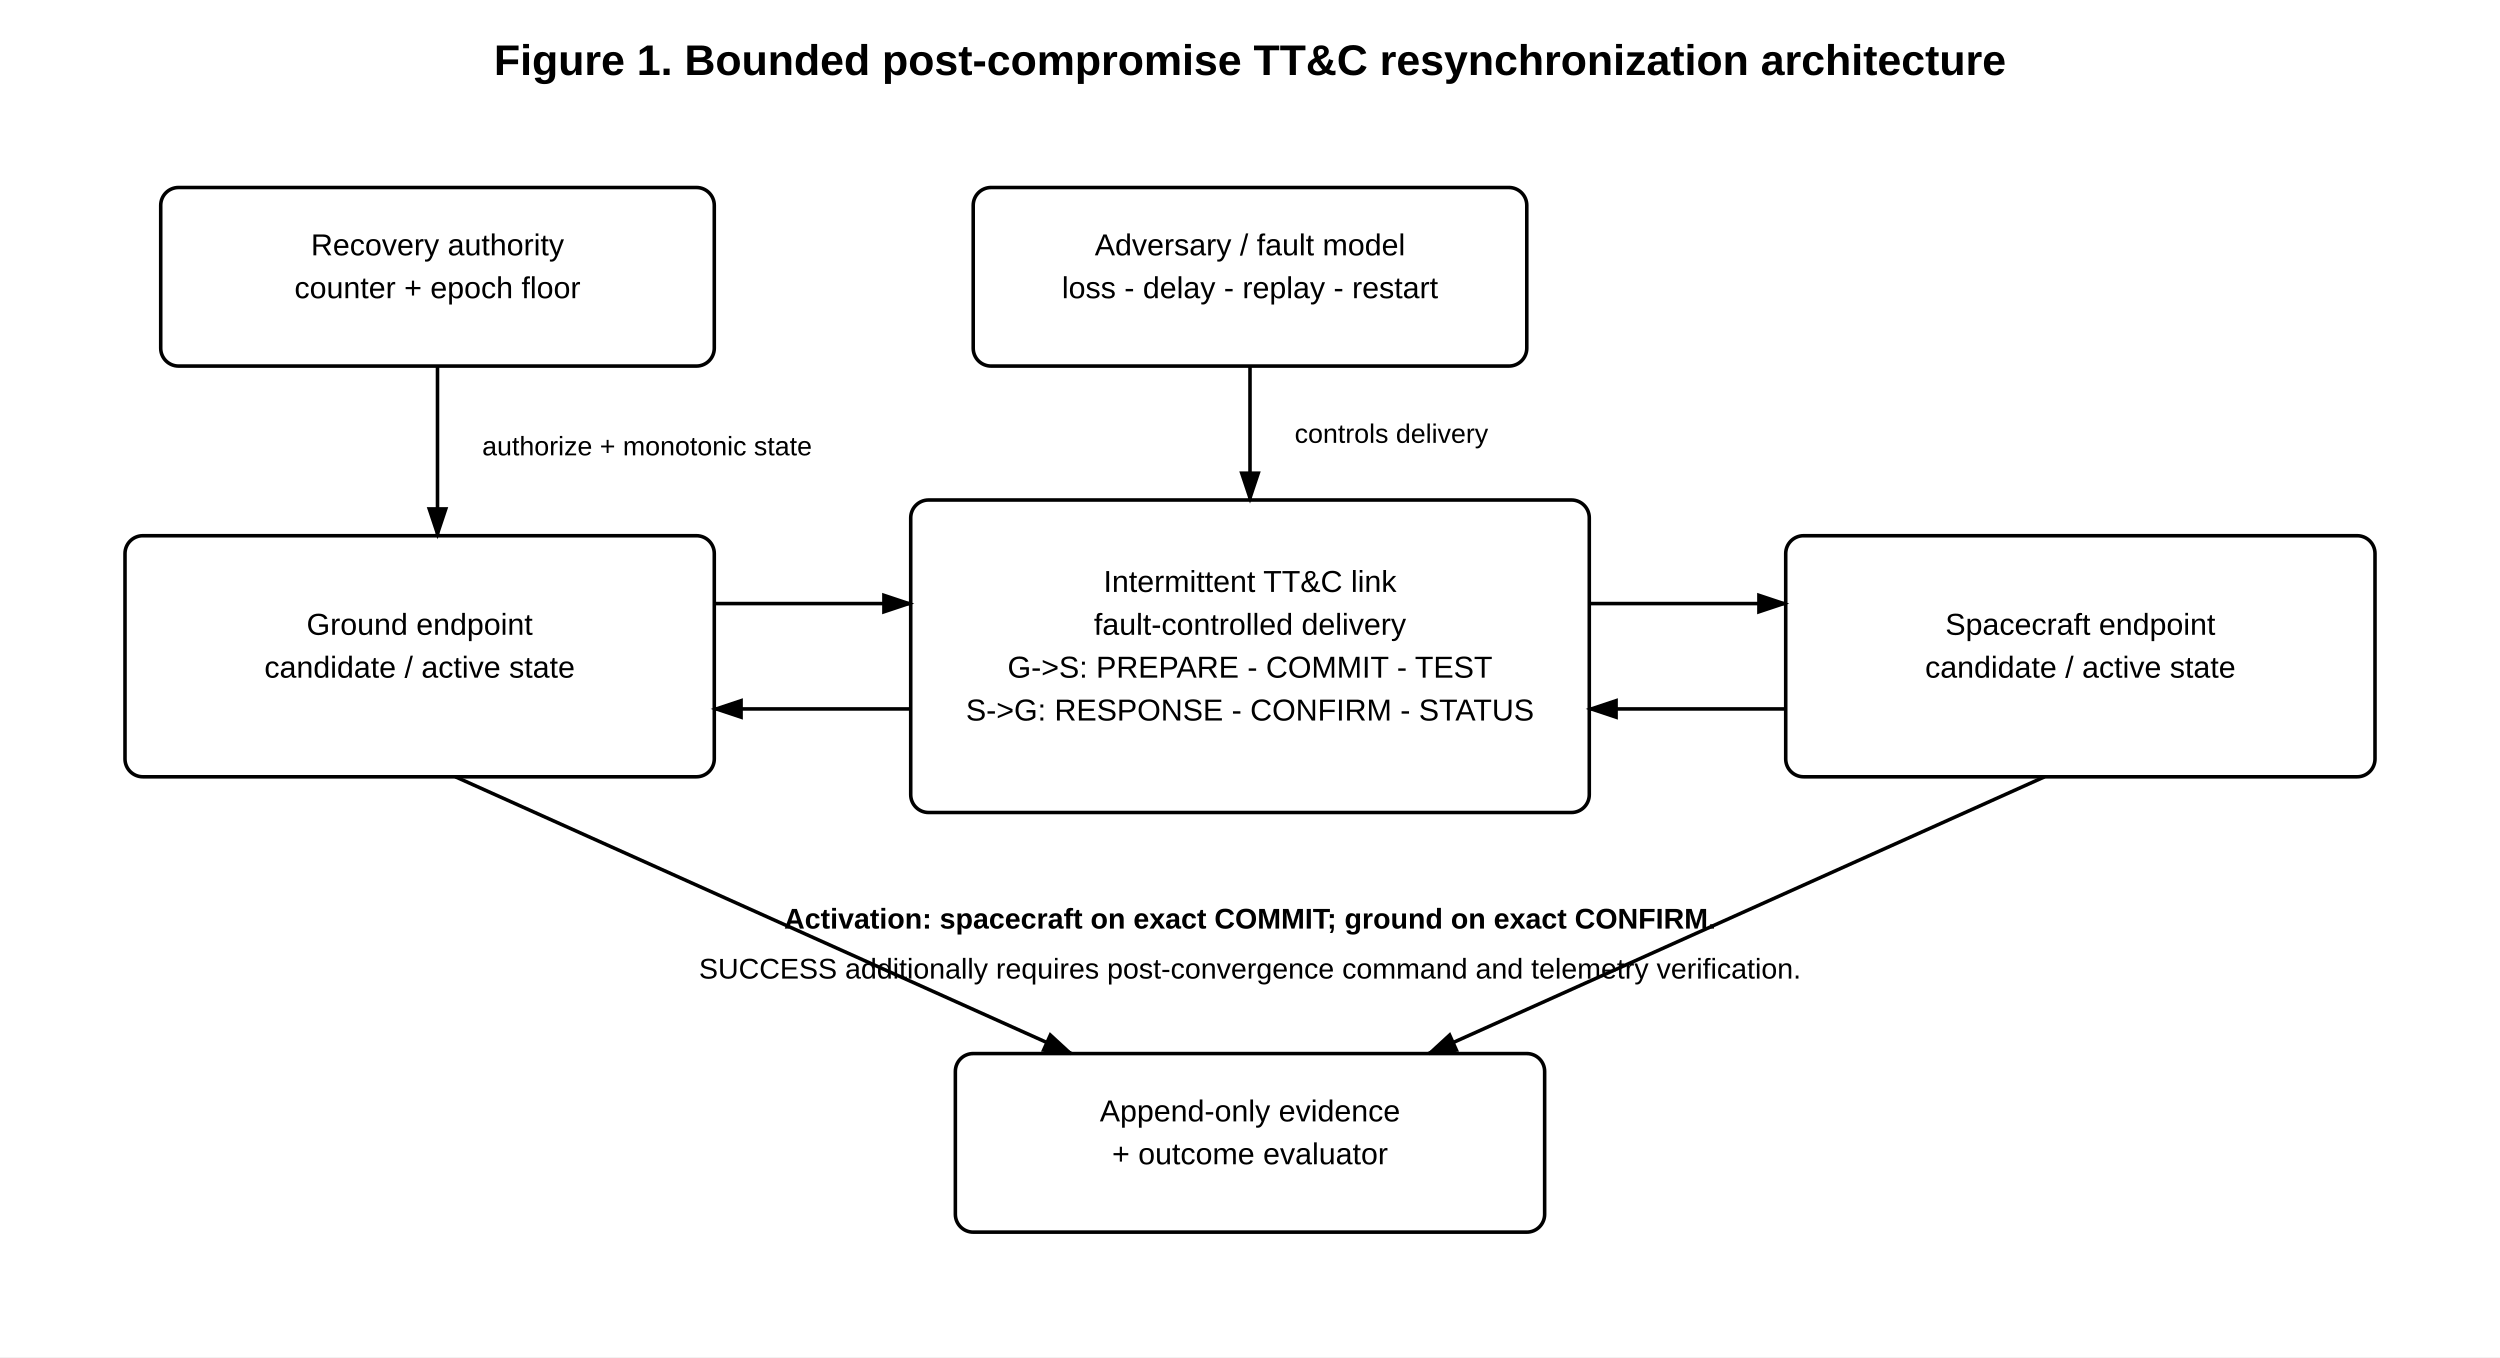
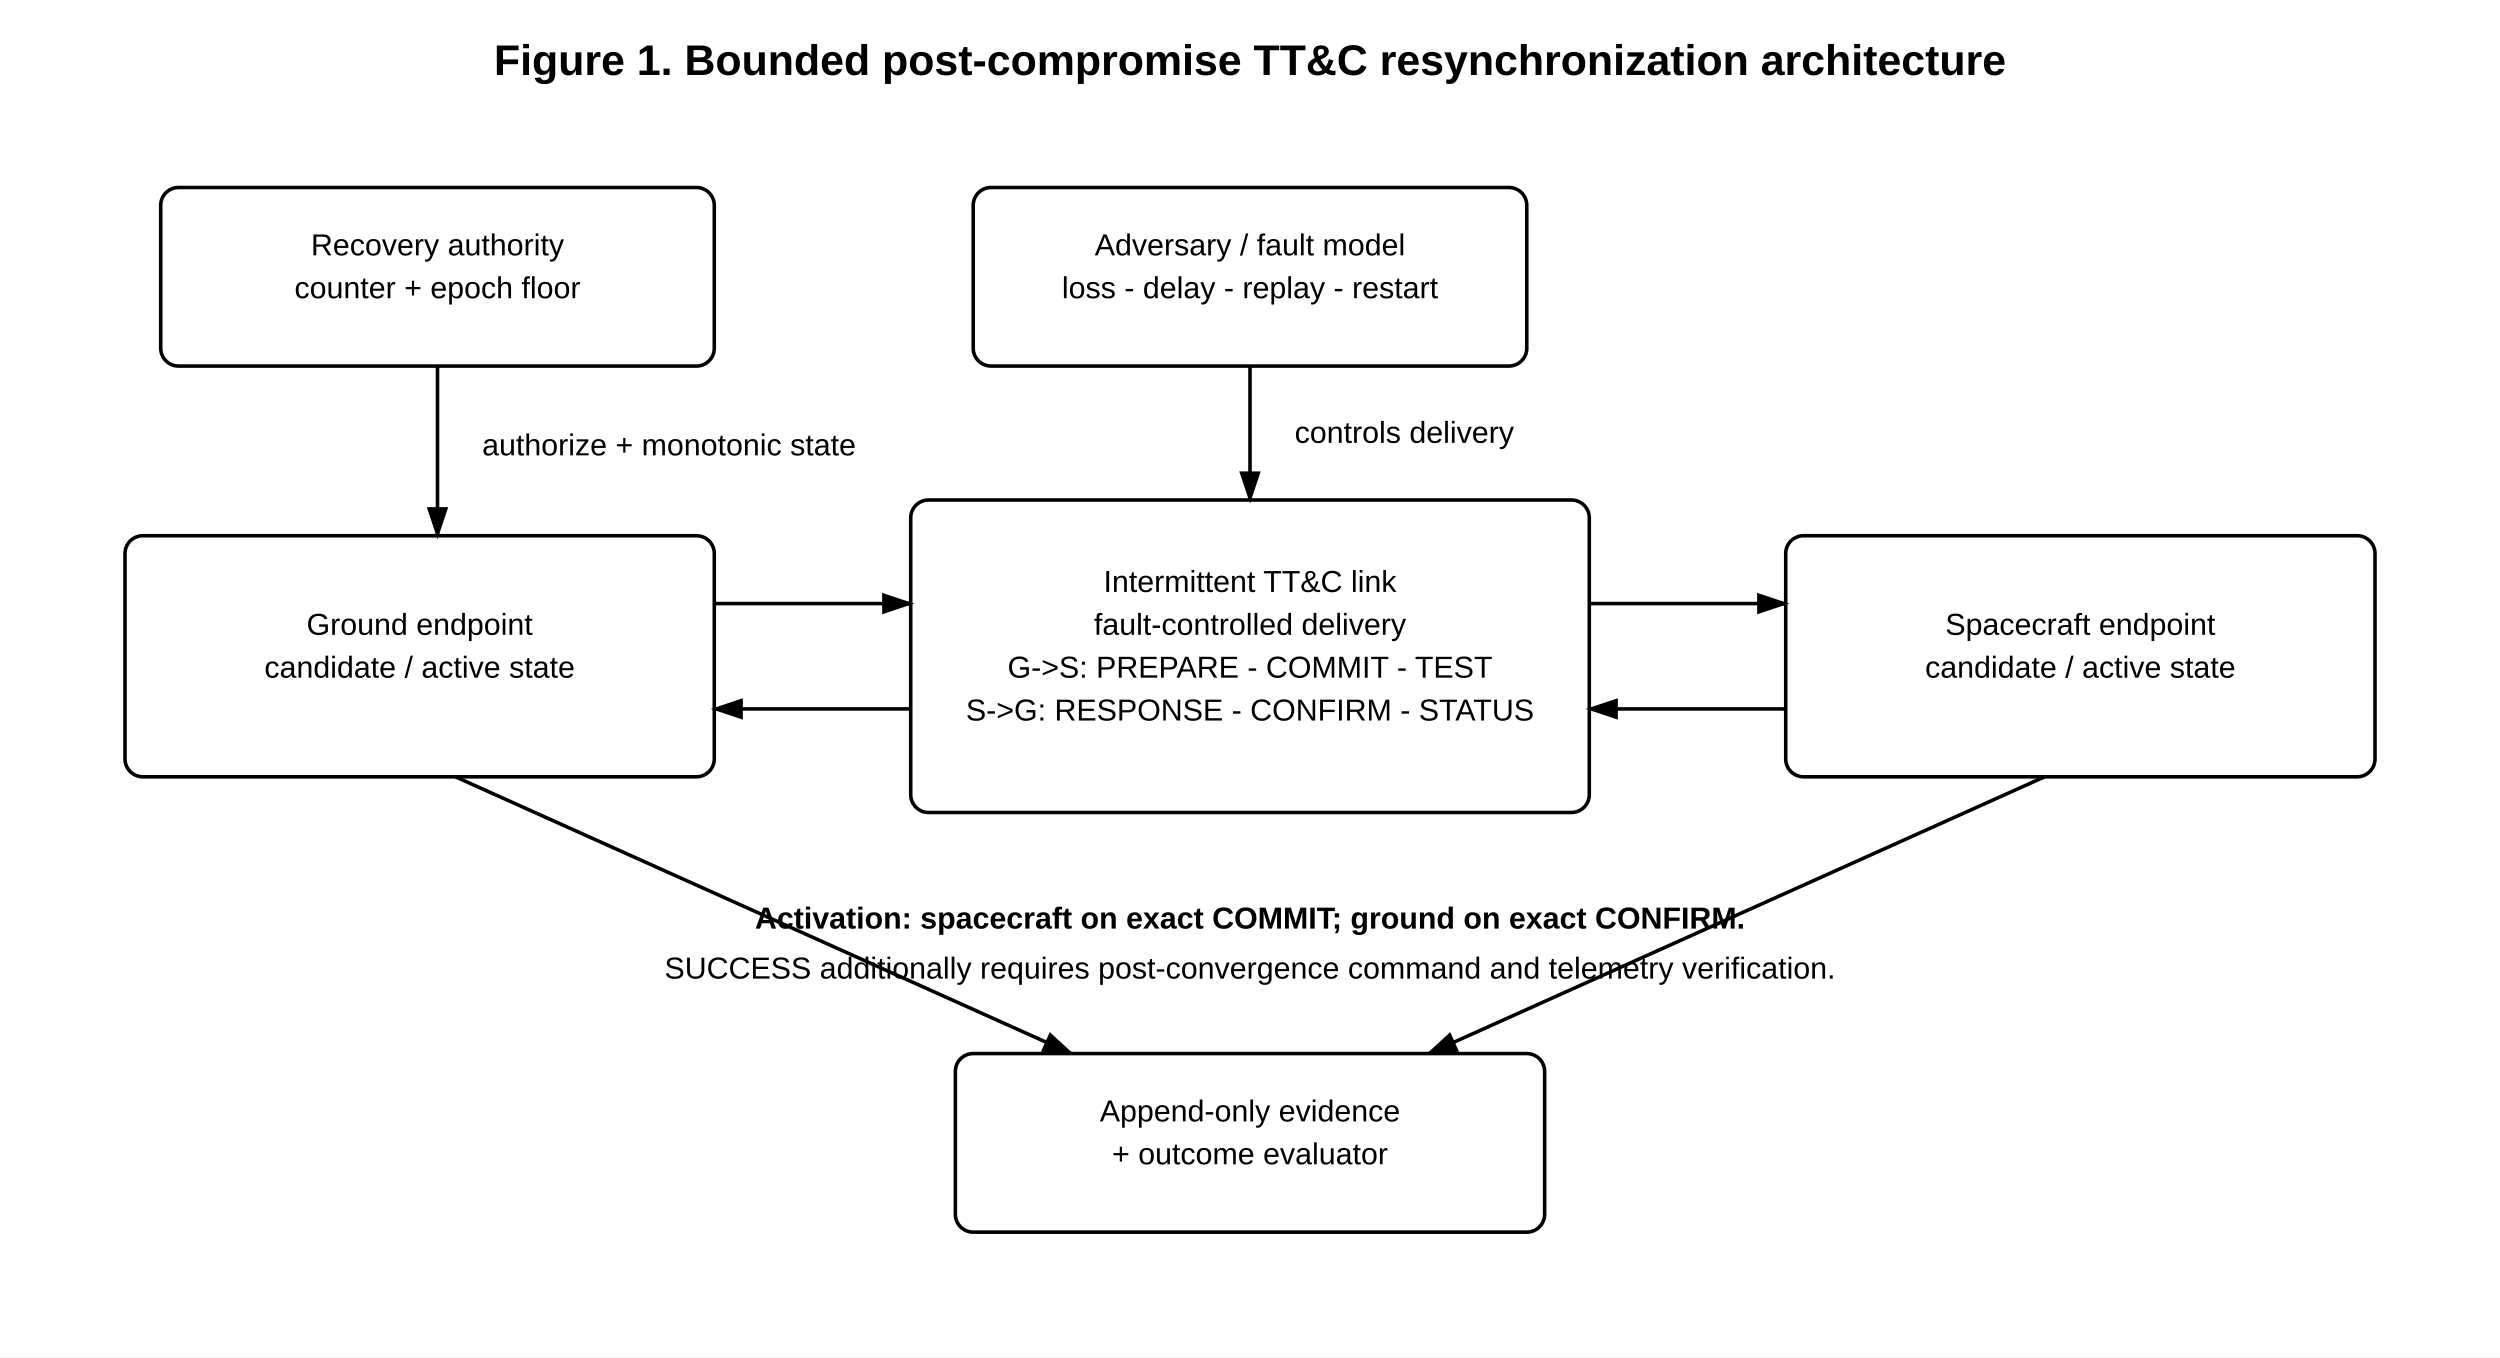
<svg xmlns="http://www.w3.org/2000/svg" width="1400" height="760" viewBox="0 0 1400 760">
  <defs>
    <marker id="arrow" markerWidth="10" markerHeight="10" refX="8" refY="3" orient="auto">
      <path d="M0,0 L0,6 L9,3 z" fill="black" />
    </marker>
  </defs>
  <rect width="100%" height="100%" fill="white" />
  <text x="700" y="42" font-family="Arial, Helvetica, sans-serif" font-size="24" text-anchor="middle" font-weight="bold">Figure 1. Bounded post-compromise TT&amp;C resynchronization architecture</text>
  <rect x="90" y="105" width="310" height="100" rx="10" ry="10" fill="none" stroke="black" stroke-width="2" />
  <text x="245.0" y="143.0" font-family="Arial, Helvetica, sans-serif" font-size="17" text-anchor="middle" font-weight="normal">Recovery authority</text>
  <text x="245.0" y="167.0" font-family="Arial, Helvetica, sans-serif" font-size="17" text-anchor="middle" font-weight="normal">counter + epoch floor</text>
  <rect x="545" y="105" width="310" height="100" rx="10" ry="10" fill="none" stroke="black" stroke-width="2" />
  <text x="700.0" y="143.0" font-family="Arial, Helvetica, sans-serif" font-size="17" text-anchor="middle" font-weight="normal">Adversary / fault model</text>
  <text x="700.0" y="167.0" font-family="Arial, Helvetica, sans-serif" font-size="17" text-anchor="middle" font-weight="normal">loss - delay - replay - restart</text>
  <rect x="70" y="300" width="330" height="135" rx="10" ry="10" fill="none" stroke="black" stroke-width="2" />
  <text x="235.0" y="355.5" font-family="Arial, Helvetica, sans-serif" font-size="17" text-anchor="middle" font-weight="normal">Ground endpoint</text>
  <text x="235.0" y="379.5" font-family="Arial, Helvetica, sans-serif" font-size="17" text-anchor="middle" font-weight="normal">candidate / active state</text>
  <rect x="510" y="280" width="380" height="175" rx="10" ry="10" fill="none" stroke="black" stroke-width="2" />
  <text x="700.0" y="331.5" font-family="Arial, Helvetica, sans-serif" font-size="17" text-anchor="middle" font-weight="normal">Intermittent TT&amp;C link</text>
  <text x="700.0" y="355.5" font-family="Arial, Helvetica, sans-serif" font-size="17" text-anchor="middle" font-weight="normal">fault-controlled delivery</text>
  <text x="700.0" y="379.5" font-family="Arial, Helvetica, sans-serif" font-size="17" text-anchor="middle" font-weight="normal">G-&gt;S: PREPARE - COMMIT - TEST</text>
  <text x="700.0" y="403.5" font-family="Arial, Helvetica, sans-serif" font-size="17" text-anchor="middle" font-weight="normal">S-&gt;G: RESPONSE - CONFIRM - STATUS</text>
  <rect x="1000" y="300" width="330" height="135" rx="10" ry="10" fill="none" stroke="black" stroke-width="2" />
  <text x="1165.0" y="355.5" font-family="Arial, Helvetica, sans-serif" font-size="17" text-anchor="middle" font-weight="normal">Spacecraft endpoint</text>
  <text x="1165.0" y="379.5" font-family="Arial, Helvetica, sans-serif" font-size="17" text-anchor="middle" font-weight="normal">candidate / active state</text>
  <rect x="535" y="590" width="330" height="100" rx="10" ry="10" fill="none" stroke="black" stroke-width="2" />
  <text x="700.0" y="628.0" font-family="Arial, Helvetica, sans-serif" font-size="17" text-anchor="middle" font-weight="normal">Append-only evidence</text>
  <text x="700.0" y="652.0" font-family="Arial, Helvetica, sans-serif" font-size="17" text-anchor="middle" font-weight="normal">+ outcome evaluator</text>
  <line x1="245" y1="205" x2="245" y2="300" stroke="black" stroke-width="2" marker-end="url(#arrow)" />
-   <text x="270" y="255" font-family="Arial, Helvetica, sans-serif" font-size="15" text-anchor="start" font-weight="normal">authorize + monotonic state</text>
+   <text x="270" y="255" font-family="Arial, Helvetica, sans-serif" font-size="17" text-anchor="start" font-weight="normal">authorize + monotonic state</text>
  <line x1="700" y1="205" x2="700" y2="280" stroke="black" stroke-width="2" marker-end="url(#arrow)" />
-   <text x="725" y="248" font-family="Arial, Helvetica, sans-serif" font-size="15" text-anchor="start" font-weight="normal">controls delivery</text>
+   <text x="725" y="248" font-family="Arial, Helvetica, sans-serif" font-size="17" text-anchor="start" font-weight="normal">controls delivery</text>
  <line x1="400" y1="338" x2="510" y2="338" stroke="black" stroke-width="2" marker-end="url(#arrow)" />
  <line x1="510" y1="397" x2="400" y2="397" stroke="black" stroke-width="2" marker-end="url(#arrow)" />
  <line x1="890" y1="338" x2="1000" y2="338" stroke="black" stroke-width="2" marker-end="url(#arrow)" />
  <line x1="1000" y1="397" x2="890" y2="397" stroke="black" stroke-width="2" marker-end="url(#arrow)" />
  <line x1="255" y1="435" x2="600" y2="590" stroke="black" stroke-width="2" marker-end="url(#arrow)" />
  <line x1="1145" y1="435" x2="800" y2="590" stroke="black" stroke-width="2" marker-end="url(#arrow)" />
-   <text x="700" y="520" font-family="Arial, Helvetica, sans-serif" font-size="16" text-anchor="middle" font-weight="bold">Activation: spacecraft on exact COMMIT; ground on exact CONFIRM.</text>
-   <text x="700" y="548" font-family="Arial, Helvetica, sans-serif" font-size="16" text-anchor="middle" font-weight="normal">SUCCESS additionally requires post-convergence command and telemetry verification.</text>
+   <text x="700" y="520" font-family="Arial, Helvetica, sans-serif" font-size="17" text-anchor="middle" font-weight="bold">Activation: spacecraft on exact COMMIT; ground on exact CONFIRM.</text>
+   <text x="700" y="548" font-family="Arial, Helvetica, sans-serif" font-size="17" text-anchor="middle" font-weight="normal">SUCCESS additionally requires post-convergence command and telemetry verification.</text>
</svg>
